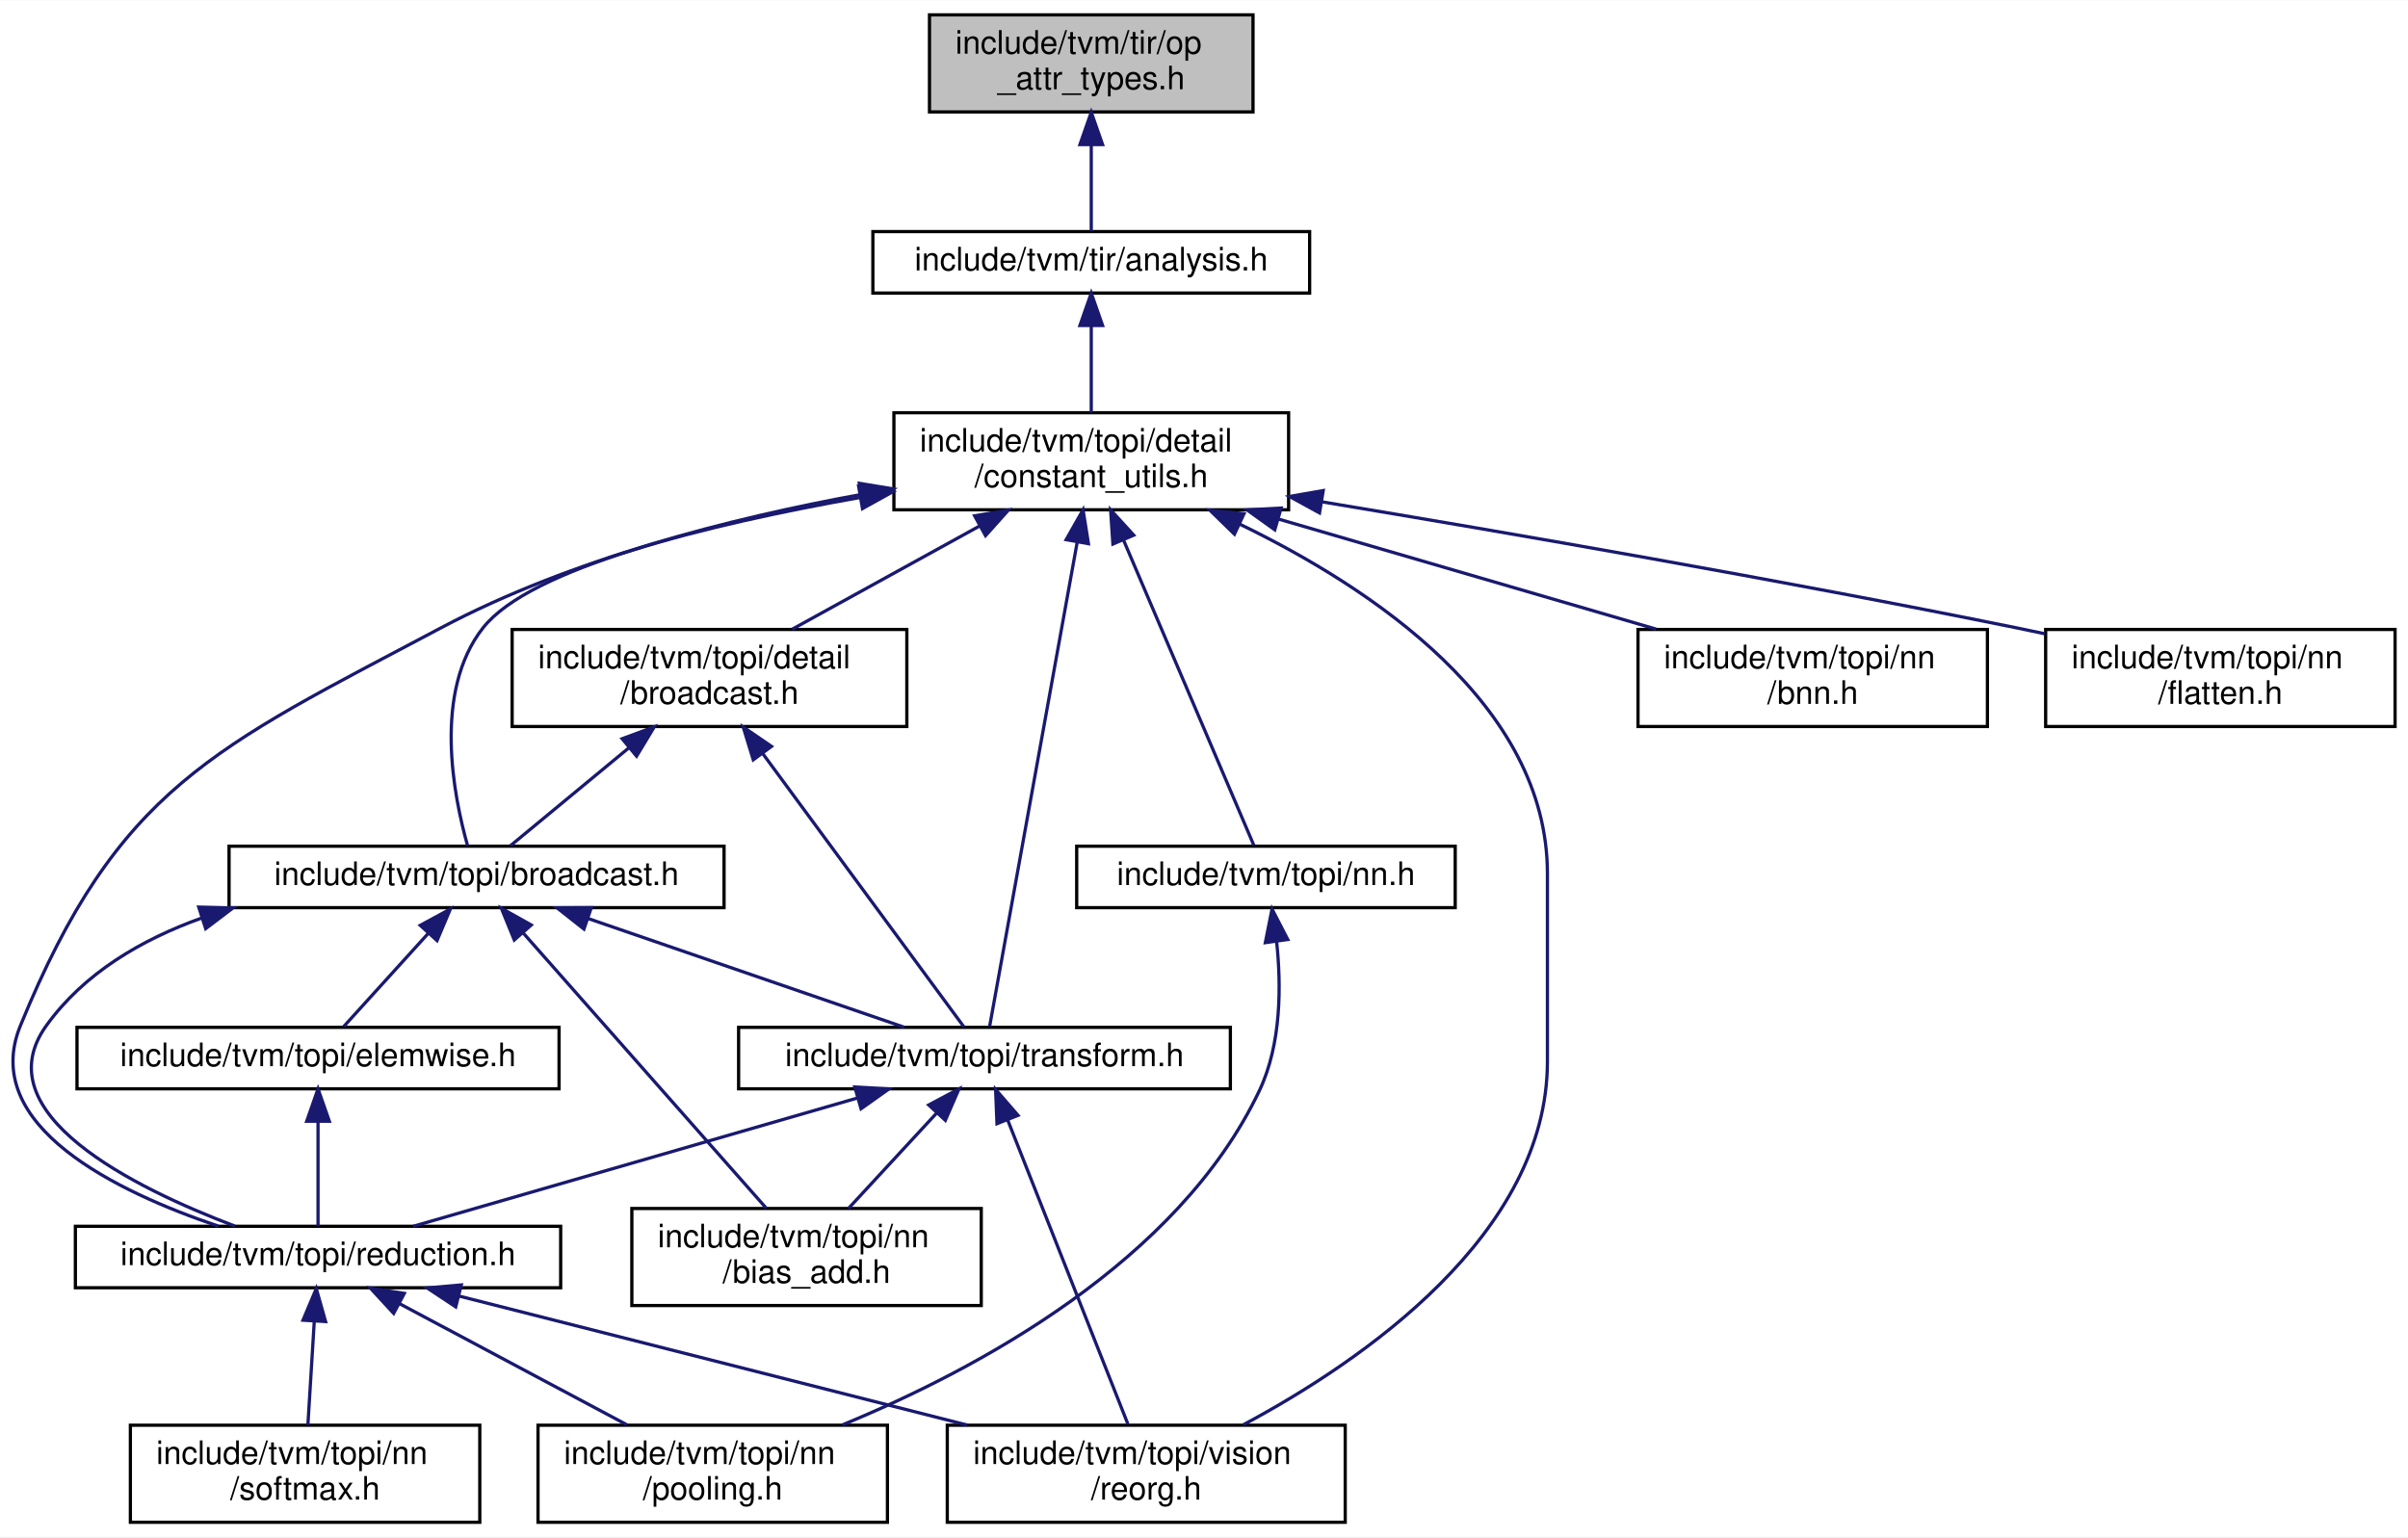
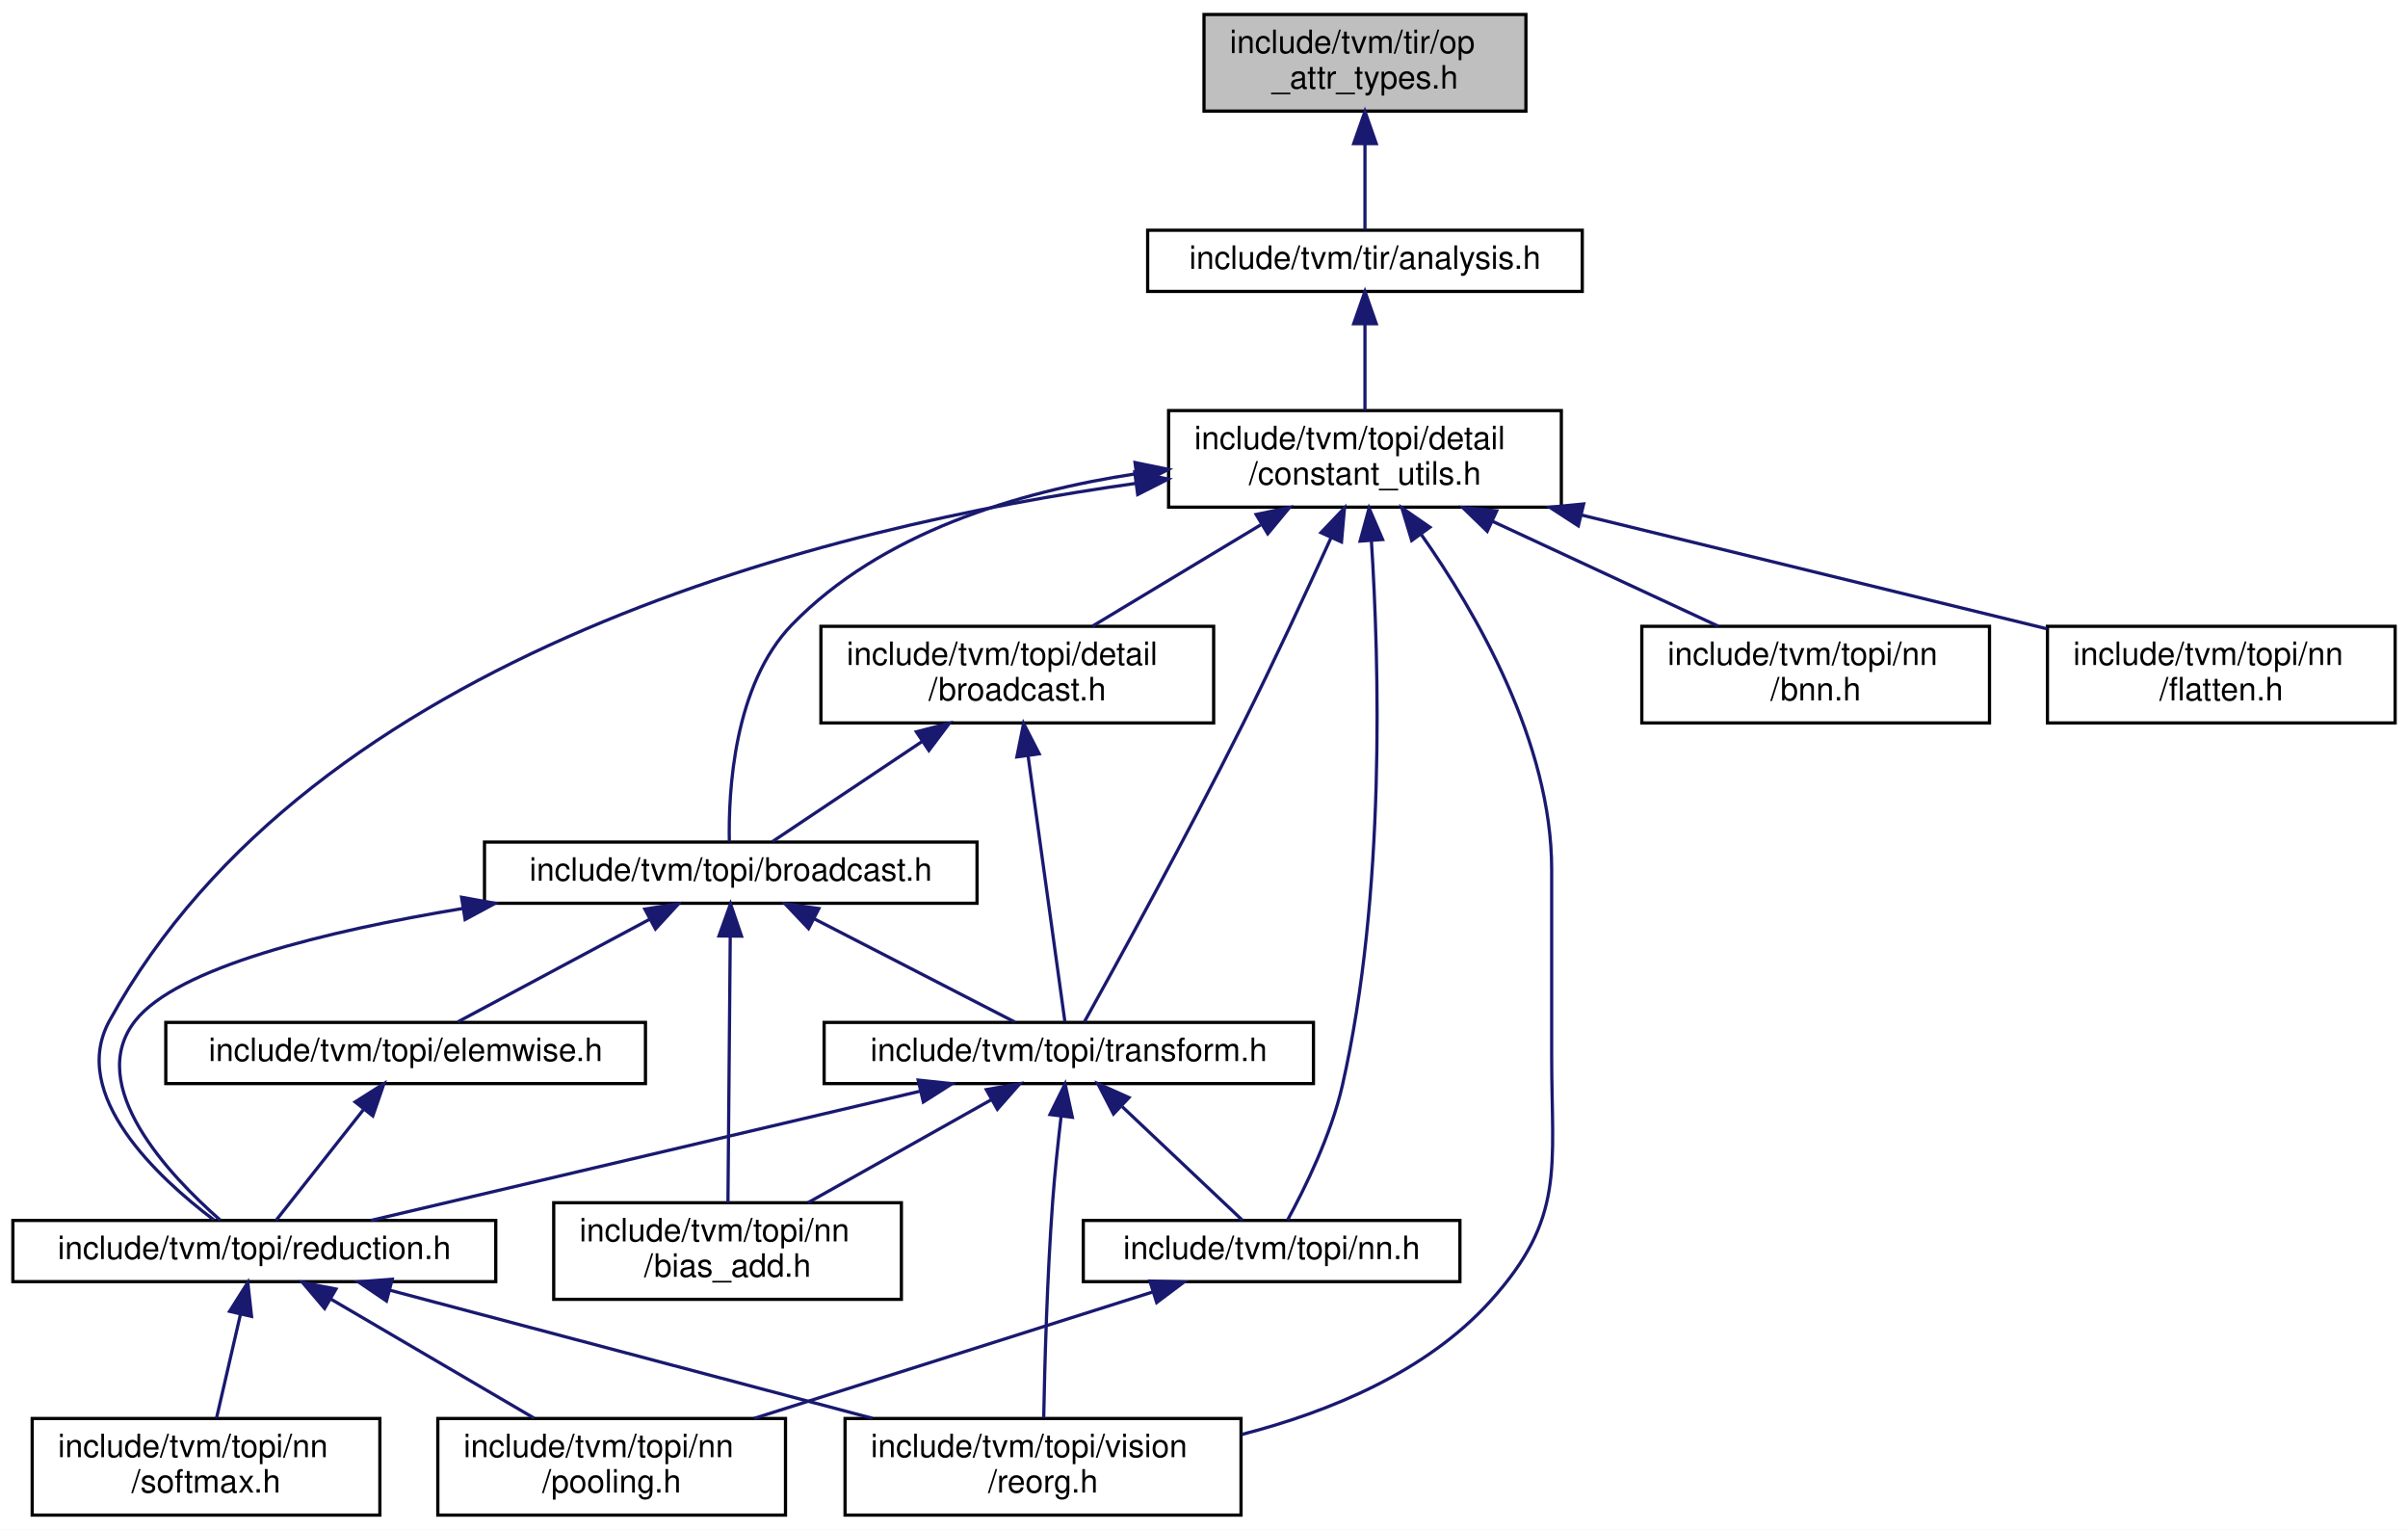
- <svg xmlns="http://www.w3.org/2000/svg" xmlns:xlink="http://www.w3.org/1999/xlink" width="744pt" height="475pt" viewBox="0.00 0.00 744.30 475.00">
+ <svg xmlns="http://www.w3.org/2000/svg" xmlns:xlink="http://www.w3.org/1999/xlink" width="748pt" height="475pt" viewBox="0.00 0.00 748.00 475.00">
  <g id="graph0" class="graph" transform="scale(1 1) rotate(0) translate(4 471)">
-     <polygon fill="white" stroke="none" points="-4,4 -4,-471 740.3,-471 740.3,4 -4,4" />
+     <polygon fill="white" stroke="none" points="-4,4 -4,-471 744,-471 744,4 -4,4" />
    <g id="node1" class="node">
-       <polygon fill="#bfbfbf" stroke="black" points="283.3,-436.5 283.3,-466.5 383.3,-466.5 383.3,-436.5 283.3,-436.5" />
-       <text text-anchor="start" x="291.3" y="-454.5" font-family="Helvetica,sans-Serif" font-size="10.00">include/tvm/tir/op</text>
-       <text text-anchor="middle" x="333.3" y="-443.5" font-family="Helvetica,sans-Serif" font-size="10.00">_attr_types.h</text>
+       <polygon fill="#bfbfbf" stroke="black" points="370,-436.5 370,-466.5 470,-466.5 470,-436.5 370,-436.5" />
+       <text text-anchor="start" x="378" y="-454.5" font-family="Helvetica,sans-Serif" font-size="10.00">include/tvm/tir/op</text>
+       <text text-anchor="middle" x="420" y="-443.5" font-family="Helvetica,sans-Serif" font-size="10.00">_attr_types.h</text>
    </g>
    <g id="node2" class="node">
      <g id="a_node2">
        <a xlink:href="tir_2analysis_8h.html" target="_top" xlink:title="Analysis utilitie and passes for TIR. ">
-           <polygon fill="white" stroke="black" points="265.8,-380.5 265.8,-399.5 400.8,-399.5 400.8,-380.5 265.8,-380.5" />
-           <text text-anchor="middle" x="333.3" y="-387.5" font-family="Helvetica,sans-Serif" font-size="10.00">include/tvm/tir/analysis.h</text>
+           <polygon fill="white" stroke="black" points="352.5,-380.5 352.5,-399.5 487.5,-399.5 487.5,-380.5 352.5,-380.5" />
+           <text text-anchor="middle" x="420" y="-387.5" font-family="Helvetica,sans-Serif" font-size="10.00">include/tvm/tir/analysis.h</text>
        </a>
      </g>
    </g>
    <g id="edge1" class="edge">
-       <path fill="none" stroke="midnightblue" d="M333.3,-426.289C333.3,-416.857 333.3,-406.655 333.3,-399.658" />
-       <polygon fill="midnightblue" stroke="midnightblue" points="329.8,-426.399 333.3,-436.399 336.8,-426.399 329.8,-426.399" />
+       <path fill="none" stroke="midnightblue" d="M420,-426.289C420,-416.857 420,-406.655 420,-399.658" />
+       <polygon fill="midnightblue" stroke="midnightblue" points="416.5,-426.399 420,-436.399 423.5,-426.399 416.5,-426.399" />
    </g>
    <g id="node3" class="node">
      <g id="a_node3">
        <a xlink:href="constant__utils_8h.html" target="_top" xlink:title="Utility functions for handling constants in TVM expressions. ">
-           <polygon fill="white" stroke="black" points="272.3,-313.5 272.3,-343.5 394.3,-343.5 394.3,-313.5 272.3,-313.5" />
-           <text text-anchor="start" x="280.3" y="-331.5" font-family="Helvetica,sans-Serif" font-size="10.00">include/tvm/topi/detail</text>
-           <text text-anchor="middle" x="333.3" y="-320.5" font-family="Helvetica,sans-Serif" font-size="10.00">/constant_utils.h</text>
+           <polygon fill="white" stroke="black" points="359,-313.5 359,-343.5 481,-343.5 481,-313.5 359,-313.5" />
+           <text text-anchor="start" x="367" y="-331.5" font-family="Helvetica,sans-Serif" font-size="10.00">include/tvm/topi/detail</text>
+           <text text-anchor="middle" x="420" y="-320.5" font-family="Helvetica,sans-Serif" font-size="10.00">/constant_utils.h</text>
        </a>
      </g>
    </g>
    <g id="edge2" class="edge">
-       <path fill="none" stroke="midnightblue" d="M333.3,-370.235C333.3,-361.586 333.3,-351.497 333.3,-343.523" />
-       <polygon fill="midnightblue" stroke="midnightblue" points="329.8,-370.475 333.3,-380.475 336.8,-370.475 329.8,-370.475" />
+       <path fill="none" stroke="midnightblue" d="M420,-370.235C420,-361.586 420,-351.497 420,-343.523" />
+       <polygon fill="midnightblue" stroke="midnightblue" points="416.5,-370.475 420,-380.475 423.5,-370.475 416.5,-370.475" />
    </g>
    <g id="node4" class="node">
      <g id="a_node4">
        <a xlink:href="broadcast_8h.html" target="_top" xlink:title="Broadcast op constructions. ">
-           <polygon fill="white" stroke="black" points="66.8,-190.5 66.8,-209.5 219.8,-209.5 219.8,-190.5 66.8,-190.5" />
-           <text text-anchor="middle" x="143.3" y="-197.5" font-family="Helvetica,sans-Serif" font-size="10.00">include/tvm/topi/broadcast.h</text>
+           <polygon fill="white" stroke="black" points="146.5,-190.5 146.5,-209.5 299.5,-209.5 299.5,-190.5 146.5,-190.5" />
+           <text text-anchor="middle" x="223" y="-197.5" font-family="Helvetica,sans-Serif" font-size="10.00">include/tvm/topi/broadcast.h</text>
        </a>
      </g>
    </g>
    <g id="edge3" class="edge">
-       <path fill="none" stroke="midnightblue" d="M261.711,-317.274C214.961,-308.983 159.964,-295.61 145.3,-277 129.779,-257.302 136.196,-224.979 140.536,-209.622" />
-       <polygon fill="midnightblue" stroke="midnightblue" points="261.401,-320.772 271.85,-319.017 262.587,-313.873 261.401,-320.772" />
+       <path fill="none" stroke="midnightblue" d="M348.81,-323.863C312.248,-318.317 269.686,-305.572 242,-277 223.923,-258.345 222.244,-225.221 222.556,-209.603" />
+       <polygon fill="midnightblue" stroke="midnightblue" points="348.565,-327.362 358.946,-325.243 349.51,-320.426 348.565,-327.362" />
    </g>
    <g id="node6" class="node">
      <g id="a_node6">
        <a xlink:href="reduction_8h.html" target="_top" xlink:title="Reduction op constructors. ">
-           <polygon fill="white" stroke="black" points="19.3,-73 19.3,-92 169.3,-92 169.3,-73 19.3,-73" />
-           <text text-anchor="middle" x="94.3" y="-80" font-family="Helvetica,sans-Serif" font-size="10.00">include/tvm/topi/reduction.h</text>
-         </a>
-       </g>
-     </g>
-     <g id="edge22" class="edge">
-       <path fill="none" stroke="midnightblue" d="M262.146,-318.222C222.263,-310.958 172.592,-298.369 132.3,-277 62.031,-239.732 32.408,-227.622 2.3,-154 -10.344,-123.082 32.093,-102.617 63.495,-92.05" />
-       <polygon fill="midnightblue" stroke="midnightblue" points="261.61,-321.681 272.063,-319.956 262.815,-314.786 261.61,-321.681" />
+           <polygon fill="white" stroke="black" points="0,-73 0,-92 150,-92 150,-73 0,-73" />
+           <text text-anchor="middle" x="75" y="-80" font-family="Helvetica,sans-Serif" font-size="10.00">include/tvm/topi/reduction.h</text>
+         </a>
+       </g>
+     </g>
+     <g id="edge23" class="edge">
+       <path fill="none" stroke="midnightblue" d="M348.831,-320.889C254.575,-307.728 92.926,-268.722 30,-154 17.361,-130.957 45.089,-105.256 62.421,-92.174" />
+       <polygon fill="midnightblue" stroke="midnightblue" points="348.483,-324.374 358.858,-322.227 349.409,-317.435 348.483,-324.374" />
    </g>
    <g id="node9" class="node">
      <g id="a_node9">
        <a xlink:href="reorg_8h.html" target="_top" xlink:title="Reorg op constructions. ">
-           <polygon fill="white" stroke="black" points="288.8,-0.5 288.8,-30.5 411.8,-30.5 411.8,-0.5 288.8,-0.5" />
-           <text text-anchor="start" x="296.8" y="-18.5" font-family="Helvetica,sans-Serif" font-size="10.00">include/tvm/topi/vision</text>
-           <text text-anchor="middle" x="350.3" y="-7.5" font-family="Helvetica,sans-Serif" font-size="10.00">/reorg.h</text>
-         </a>
-       </g>
-     </g>
-     <g id="edge24" class="edge">
-       <path fill="none" stroke="midnightblue" d="M379.07,-309.117C420.242,-289.202 474.3,-253.13 474.3,-201 474.3,-201 474.3,-201 474.3,-143 474.3,-89.489 417.015,-50.28 380.317,-30.651" />
-       <polygon fill="midnightblue" stroke="midnightblue" points="377.561,-305.958 369.978,-313.358 380.52,-312.302 377.561,-305.958" />
+           <polygon fill="white" stroke="black" points="258.5,-0.5 258.5,-30.5 381.5,-30.5 381.5,-0.5 258.5,-0.5" />
+           <text text-anchor="start" x="266.5" y="-18.5" font-family="Helvetica,sans-Serif" font-size="10.00">include/tvm/topi/vision</text>
+           <text text-anchor="middle" x="320" y="-7.5" font-family="Helvetica,sans-Serif" font-size="10.00">/reorg.h</text>
+         </a>
+       </g>
+     </g>
+     <g id="edge25" class="edge">
+       <path fill="none" stroke="midnightblue" d="M437.407,-305.131C454.491,-280.89 478,-240.377 478,-201 478,-201 478,-201 478,-143 478,-108.183 482.313,-92.86 459,-67 439.144,-44.974 408.91,-32.544 381.705,-25.534" />
+       <polygon fill="midnightblue" stroke="midnightblue" points="434.519,-303.15 431.459,-313.293 440.177,-307.272 434.519,-303.15" />
    </g>
    <g id="node11" class="node">
      <g id="a_node11">
        <a xlink:href="topi_2transform_8h.html" target="_top" xlink:title="Transform op constructors. ">
-           <polygon fill="white" stroke="black" points="224.3,-134.5 224.3,-153.5 376.3,-153.5 376.3,-134.5 224.3,-134.5" />
-           <text text-anchor="middle" x="300.3" y="-141.5" font-family="Helvetica,sans-Serif" font-size="10.00">include/tvm/topi/transform.h</text>
-         </a>
-       </g>
-     </g>
-     <g id="edge23" class="edge">
-       <path fill="none" stroke="midnightblue" d="M328.967,-303.536C321.553,-262.536 306.763,-180.743 301.895,-153.819" />
-       <polygon fill="midnightblue" stroke="midnightblue" points="325.542,-304.265 330.766,-313.483 332.43,-303.019 325.542,-304.265" />
+           <polygon fill="white" stroke="black" points="252,-134.5 252,-153.5 404,-153.5 404,-134.5 252,-134.5" />
+           <text text-anchor="middle" x="328" y="-141.5" font-family="Helvetica,sans-Serif" font-size="10.00">include/tvm/topi/transform.h</text>
+         </a>
+       </g>
+     </g>
+     <g id="edge24" class="edge">
+       <path fill="none" stroke="midnightblue" d="M409.411,-303.904C401.969,-287.543 391.655,-265.311 382,-246 364.661,-211.32 342.405,-170.871 332.783,-153.564" />
+       <polygon fill="midnightblue" stroke="midnightblue" points="406.331,-305.586 413.642,-313.253 412.708,-302.7 406.331,-305.586" />
    </g>
    <g id="node12" class="node">
      <g id="a_node12">
-         <a xlink:href="detail_2broadcast_8h.html" target="_top" xlink:title="Detail broadcast. ">
-           <polygon fill="white" stroke="black" points="154.3,-246.5 154.3,-276.5 276.3,-276.5 276.3,-246.5 154.3,-246.5" />
-           <text text-anchor="start" x="162.3" y="-264.5" font-family="Helvetica,sans-Serif" font-size="10.00">include/tvm/topi/detail</text>
-           <text text-anchor="middle" x="215.3" y="-253.5" font-family="Helvetica,sans-Serif" font-size="10.00">/broadcast.h</text>
-         </a>
-       </g>
-     </g>
-     <g id="edge15" class="edge">
-       <path fill="none" stroke="midnightblue" d="M298.691,-308.435C280.178,-298.237 257.776,-285.897 240.855,-276.577" />
-       <polygon fill="midnightblue" stroke="midnightblue" points="297.248,-311.637 307.696,-313.396 300.626,-305.505 297.248,-311.637" />
+         <a xlink:href="topi_2nn_8h.html" target="_top" xlink:title="NN op constructions. ">
+           <polygon fill="white" stroke="black" points="332.5,-73 332.5,-92 449.5,-92 449.5,-73 332.5,-73" />
+           <text text-anchor="middle" x="391" y="-80" font-family="Helvetica,sans-Serif" font-size="10.00">include/tvm/topi/nn.h</text>
+         </a>
+       </g>
+     </g>
+     <g id="edge22" class="edge">
+       <path fill="none" stroke="midnightblue" d="M422.012,-302.838C424.395,-265.693 426.505,-193.413 413,-134 409.481,-118.52 401.276,-101.882 395.941,-92.096" />
+       <polygon fill="midnightblue" stroke="midnightblue" points="418.495,-302.962 421.281,-313.184 425.477,-303.456 418.495,-302.962" />
    </g>
    <g id="node13" class="node">
      <g id="a_node13">
-         <a xlink:href="nn_2bnn_8h.html" target="_top" xlink:title="Binary op constructions. ">
-           <polygon fill="white" stroke="black" points="502.3,-246.5 502.3,-276.5 610.3,-276.5 610.3,-246.5 502.3,-246.5" />
-           <text text-anchor="start" x="510.3" y="-264.5" font-family="Helvetica,sans-Serif" font-size="10.00">include/tvm/topi/nn</text>
-           <text text-anchor="middle" x="556.3" y="-253.5" font-family="Helvetica,sans-Serif" font-size="10.00">/bnn.h</text>
-         </a>
-       </g>
-     </g>
-     <g id="edge18" class="edge">
-       <path fill="none" stroke="midnightblue" d="M391.35,-310.58C427.569,-300.022 473.646,-286.592 507.889,-276.611" />
-       <polygon fill="midnightblue" stroke="midnightblue" points="390.034,-307.317 381.413,-313.476 391.993,-314.038 390.034,-307.317" />
+         <a xlink:href="detail_2broadcast_8h.html" target="_top" xlink:title="Detail broadcast. ">
+           <polygon fill="white" stroke="black" points="251,-246.5 251,-276.5 373,-276.5 373,-246.5 251,-246.5" />
+           <text text-anchor="start" x="259" y="-264.5" font-family="Helvetica,sans-Serif" font-size="10.00">include/tvm/topi/detail</text>
+           <text text-anchor="middle" x="312" y="-253.5" font-family="Helvetica,sans-Serif" font-size="10.00">/broadcast.h</text>
+         </a>
+       </g>
+     </g>
+     <g id="edge17" class="edge">
+       <path fill="none" stroke="midnightblue" d="M387.625,-308.015C370.818,-297.9 350.664,-285.77 335.389,-276.577" />
+       <polygon fill="midnightblue" stroke="midnightblue" points="386.193,-311.238 396.566,-313.396 389.803,-305.241 386.193,-311.238" />
    </g>
    <g id="node14" class="node">
      <g id="a_node14">
-         <a xlink:href="flatten_8h.html" target="_top" xlink:title="Softmax op constructions. ">
-           <polygon fill="white" stroke="black" points="628.3,-246.5 628.3,-276.5 736.3,-276.5 736.3,-246.5 628.3,-246.5" />
-           <text text-anchor="start" x="636.3" y="-264.5" font-family="Helvetica,sans-Serif" font-size="10.00">include/tvm/topi/nn</text>
-           <text text-anchor="middle" x="682.3" y="-253.5" font-family="Helvetica,sans-Serif" font-size="10.00">/flatten.h</text>
-         </a>
-       </g>
-     </g>
-     <g id="edge19" class="edge">
-       <path fill="none" stroke="midnightblue" d="M404.719,-315.937C462.692,-306.3 546.469,-291.801 619.3,-277 622.16,-276.419 625.089,-275.806 628.043,-275.174" />
-       <polygon fill="midnightblue" stroke="midnightblue" points="403.857,-312.532 394.563,-317.62 405.001,-319.438 403.857,-312.532" />
+         <a xlink:href="nn_2bnn_8h.html" target="_top" xlink:title="Binary op constructions. ">
+           <polygon fill="white" stroke="black" points="506,-246.5 506,-276.5 614,-276.5 614,-246.5 506,-246.5" />
+           <text text-anchor="start" x="514" y="-264.5" font-family="Helvetica,sans-Serif" font-size="10.00">include/tvm/topi/nn</text>
+           <text text-anchor="middle" x="560" y="-253.5" font-family="Helvetica,sans-Serif" font-size="10.00">/bnn.h</text>
+         </a>
+       </g>
+     </g>
+     <g id="edge20" class="edge">
+       <path fill="none" stroke="midnightblue" d="M459.565,-309.131C481.81,-298.802 509.147,-286.11 529.681,-276.577" />
+       <polygon fill="midnightblue" stroke="midnightblue" points="457.974,-306.01 450.378,-313.396 460.922,-312.359 457.974,-306.01" />
    </g>
    <g id="node15" class="node">
      <g id="a_node15">
-         <a xlink:href="topi_2nn_8h.html" target="_top" xlink:title="NN op constructions. ">
-           <polygon fill="white" stroke="black" points="328.8,-190.5 328.8,-209.5 445.8,-209.5 445.8,-190.5 328.8,-190.5" />
-           <text text-anchor="middle" x="387.3" y="-197.5" font-family="Helvetica,sans-Serif" font-size="10.00">include/tvm/topi/nn.h</text>
-         </a>
-       </g>
-     </g>
-     <g id="edge20" class="edge">
-       <path fill="none" stroke="midnightblue" d="M343.22,-304.262C355.355,-275.835 375.3,-229.113 383.549,-209.789" />
-       <polygon fill="midnightblue" stroke="midnightblue" points="339.993,-302.908 339.286,-313.479 346.431,-305.656 339.993,-302.908" />
+         <a xlink:href="flatten_8h.html" target="_top" xlink:title="Softmax op constructions. ">
+           <polygon fill="white" stroke="black" points="632,-246.5 632,-276.5 740,-276.5 740,-246.5 632,-246.5" />
+           <text text-anchor="start" x="640" y="-264.5" font-family="Helvetica,sans-Serif" font-size="10.00">include/tvm/topi/nn</text>
+           <text text-anchor="middle" x="686" y="-253.5" font-family="Helvetica,sans-Serif" font-size="10.00">/flatten.h</text>
+         </a>
+       </g>
+     </g>
+     <g id="edge21" class="edge">
+       <path fill="none" stroke="midnightblue" d="M487.308,-311.052C532.08,-300.112 590.114,-285.931 631.888,-275.723" />
+       <polygon fill="midnightblue" stroke="midnightblue" points="486.274,-307.702 477.391,-313.476 487.936,-314.502 486.274,-307.702" />
    </g>
    <g id="node5" class="node">
      <g id="a_node5">
        <a xlink:href="elemwise_8h.html" target="_top" xlink:title="Elementwise op constructions. ">
-           <polygon fill="white" stroke="black" points="19.8,-134.5 19.8,-153.5 168.8,-153.5 168.8,-134.5 19.8,-134.5" />
-           <text text-anchor="middle" x="94.3" y="-141.5" font-family="Helvetica,sans-Serif" font-size="10.00">include/tvm/topi/elemwise.h</text>
+           <polygon fill="white" stroke="black" points="47.5,-134.5 47.5,-153.5 196.5,-153.5 196.5,-134.5 47.5,-134.5" />
+           <text text-anchor="middle" x="122" y="-141.5" font-family="Helvetica,sans-Serif" font-size="10.00">include/tvm/topi/elemwise.h</text>
        </a>
      </g>
    </g>
    <g id="edge4" class="edge">
-       <path fill="none" stroke="midnightblue" d="M128.266,-182.431C119.678,-172.967 109.257,-161.483 102.241,-153.751" />
-       <polygon fill="midnightblue" stroke="midnightblue" points="125.897,-185.029 135.209,-190.083 131.081,-180.325 125.897,-185.029" />
+       <path fill="none" stroke="midnightblue" d="M197.917,-185.59C179.243,-175.605 154.296,-162.267 138.187,-153.655" />
+       <polygon fill="midnightblue" stroke="midnightblue" points="196.304,-188.696 206.773,-190.324 199.604,-182.522 196.304,-188.696" />
    </g>
    <g id="edge10" class="edge">
-       <path fill="none" stroke="midnightblue" d="M58.434,-187.329C39.653,-180.618 21.908,-170.182 10.3,-154 -9.12,-126.927 37.264,-103.923 68.561,-92.076" />
-       <polygon fill="midnightblue" stroke="midnightblue" points="57.427,-190.681 68.018,-190.42 59.576,-184.019 57.427,-190.681" />
+       <path fill="none" stroke="midnightblue" d="M139.864,-188.902C97.007,-181.806 51.028,-170.576 38,-154 22.198,-133.894 48.558,-106.03 64.394,-92.121" />
+       <polygon fill="midnightblue" stroke="midnightblue" points="139.379,-192.369 149.805,-190.485 140.48,-185.456 139.379,-192.369" />
    </g>
    <g id="node10" class="node">
      <g id="a_node10">
        <a xlink:href="bias__add_8h.html" target="_top" xlink:title="bias_add op constructions ">
-           <polygon fill="white" stroke="black" points="191.3,-67.5 191.3,-97.5 299.3,-97.5 299.3,-67.5 191.3,-67.5" />
-           <text text-anchor="start" x="199.3" y="-85.5" font-family="Helvetica,sans-Serif" font-size="10.00">include/tvm/topi/nn</text>
-           <text text-anchor="middle" x="245.3" y="-74.5" font-family="Helvetica,sans-Serif" font-size="10.00">/bias_add.h</text>
+           <polygon fill="white" stroke="black" points="168,-67.5 168,-97.5 276,-97.5 276,-67.5 168,-67.5" />
+           <text text-anchor="start" x="176" y="-85.5" font-family="Helvetica,sans-Serif" font-size="10.00">include/tvm/topi/nn</text>
+           <text text-anchor="middle" x="222" y="-74.5" font-family="Helvetica,sans-Serif" font-size="10.00">/bias_add.h</text>
        </a>
      </g>
    </g>
    <g id="edge9" class="edge">
-       <path fill="none" stroke="midnightblue" d="M157.834,-182.543C177.959,-159.754 213.969,-118.978 232.897,-97.545" />
-       <polygon fill="midnightblue" stroke="midnightblue" points="154.963,-180.506 150.967,-190.319 160.21,-185.14 154.963,-180.506" />
+       <path fill="none" stroke="midnightblue" d="M222.836,-180.068C222.636,-156.904 222.301,-118.223 222.122,-97.545" />
+       <polygon fill="midnightblue" stroke="midnightblue" points="219.338,-180.349 222.925,-190.319 226.338,-180.289 219.338,-180.349" />
    </g>
    <g id="edge11" class="edge">
-       <path fill="none" stroke="midnightblue" d="M177.689,-187.172C207.252,-177.004 249.173,-162.585 275.54,-153.516" />
-       <polygon fill="midnightblue" stroke="midnightblue" points="176.495,-183.881 168.177,-190.444 178.772,-190.501 176.495,-183.881" />
+       <path fill="none" stroke="midnightblue" d="M248.81,-185.726C268.253,-175.727 294.348,-162.307 311.172,-153.655" />
+       <polygon fill="midnightblue" stroke="midnightblue" points="247.162,-182.638 239.87,-190.324 250.364,-188.863 247.162,-182.638" />
    </g>
    <g id="edge5" class="edge">
-       <path fill="none" stroke="midnightblue" d="M94.3,-124.317C94.3,-113.496 94.3,-100.398 94.3,-92.009" />
-       <polygon fill="midnightblue" stroke="midnightblue" points="90.8,-124.475 94.3,-134.475 97.8,-124.475 90.8,-124.475" />
+       <path fill="none" stroke="midnightblue" d="M108.838,-126.338C100.016,-115.169 88.766,-100.928 81.722,-92.009" />
+       <polygon fill="midnightblue" stroke="midnightblue" points="106.321,-128.797 115.266,-134.475 111.814,-124.458 106.321,-128.797" />
    </g>
    <g id="node7" class="node">
      <g id="a_node7">
        <a xlink:href="nn_2pooling_8h.html" target="_top" xlink:title="Pooling op constructions. ">
-           <polygon fill="white" stroke="black" points="162.3,-0.5 162.3,-30.5 270.3,-30.5 270.3,-0.5 162.3,-0.5" />
-           <text text-anchor="start" x="170.3" y="-18.5" font-family="Helvetica,sans-Serif" font-size="10.00">include/tvm/topi/nn</text>
-           <text text-anchor="middle" x="216.3" y="-7.5" font-family="Helvetica,sans-Serif" font-size="10.00">/pooling.h</text>
+           <polygon fill="white" stroke="black" points="132,-0.5 132,-30.5 240,-30.5 240,-0.5 132,-0.5" />
+           <text text-anchor="start" x="140" y="-18.5" font-family="Helvetica,sans-Serif" font-size="10.00">include/tvm/topi/nn</text>
+           <text text-anchor="middle" x="186" y="-7.5" font-family="Helvetica,sans-Serif" font-size="10.00">/pooling.h</text>
        </a>
      </g>
    </g>
    <g id="edge6" class="edge">
-       <path fill="none" stroke="midnightblue" d="M119.552,-68.046C140.057,-57.122 168.889,-41.76 189.739,-30.652" />
-       <polygon fill="midnightblue" stroke="midnightblue" points="117.681,-65.077 110.501,-72.868 120.972,-71.255 117.681,-65.077" />
+       <path fill="none" stroke="midnightblue" d="M98.731,-67.604C117.37,-56.689 143.217,-41.553 161.94,-30.589" />
+       <polygon fill="midnightblue" stroke="midnightblue" points="96.831,-64.66 89.97,-72.734 100.368,-70.701 96.831,-64.66" />
    </g>
    <g id="node8" class="node">
      <g id="a_node8">
        <a xlink:href="nn_2softmax_8h.html" target="_top" xlink:title="Softmax op constructions. ">
-           <polygon fill="white" stroke="black" points="36.3,-0.5 36.3,-30.5 144.3,-30.5 144.3,-0.5 36.3,-0.5" />
-           <text text-anchor="start" x="44.3" y="-18.5" font-family="Helvetica,sans-Serif" font-size="10.00">include/tvm/topi/nn</text>
-           <text text-anchor="middle" x="90.3" y="-7.5" font-family="Helvetica,sans-Serif" font-size="10.00">/softmax.h</text>
+           <polygon fill="white" stroke="black" points="6,-0.5 6,-30.5 114,-30.5 114,-0.5 6,-0.5" />
+           <text text-anchor="start" x="14" y="-18.5" font-family="Helvetica,sans-Serif" font-size="10.00">include/tvm/topi/nn</text>
+           <text text-anchor="middle" x="60" y="-7.5" font-family="Helvetica,sans-Serif" font-size="10.00">/softmax.h</text>
        </a>
      </g>
    </g>
    <g id="edge7" class="edge">
-       <path fill="none" stroke="midnightblue" d="M93.146,-62.739C92.515,-52.487 91.746,-40.001 91.167,-30.589" />
-       <polygon fill="midnightblue" stroke="midnightblue" points="89.653,-62.968 93.761,-72.734 96.64,-62.538 89.653,-62.968" />
+       <path fill="none" stroke="midnightblue" d="M70.67,-62.739C68.305,-52.487 65.423,-40.001 63.251,-30.589" />
+       <polygon fill="midnightblue" stroke="midnightblue" points="67.318,-63.777 72.977,-72.734 74.139,-62.203 67.318,-63.777" />
    </g>
    <g id="edge8" class="edge">
-       <path fill="none" stroke="midnightblue" d="M137.985,-70.408C181.328,-59.403 247.902,-42.499 294.929,-30.559" />
-       <polygon fill="midnightblue" stroke="midnightblue" points="136.862,-67.082 128.031,-72.936 138.585,-73.867 136.862,-67.082" />
+       <path fill="none" stroke="midnightblue" d="M117.071,-70.338C158.557,-59.332 222.097,-42.474 267.008,-30.559" />
+       <polygon fill="midnightblue" stroke="midnightblue" points="116.049,-66.988 107.281,-72.936 117.845,-73.754 116.049,-66.988" />
+     </g>
+     <g id="edge15" class="edge">
+       <path fill="none" stroke="midnightblue" d="M281.711,-132.114C232.605,-120.565 156.051,-102.561 111.181,-92.009" />
+       <polygon fill="midnightblue" stroke="midnightblue" points="281.216,-135.593 291.751,-134.475 282.818,-128.779 281.216,-135.593" />
+     </g>
+     <g id="edge16" class="edge">
+       <path fill="none" stroke="midnightblue" d="M325.6,-124.223C324.652,-116.163 323.638,-106.632 323,-98 321.258,-74.419 320.512,-46.921 320.204,-30.652" />
+       <polygon fill="midnightblue" stroke="midnightblue" points="322.156,-124.893 326.852,-134.391 329.104,-124.038 322.156,-124.893" />
+     </g>
+     <g id="edge12" class="edge">
+       <path fill="none" stroke="midnightblue" d="M304.025,-129.542C287.009,-119.991 264.22,-107.199 246.982,-97.523" />
+       <polygon fill="midnightblue" stroke="midnightblue" points="302.379,-132.632 312.813,-134.475 305.806,-126.528 302.379,-132.632" />
    </g>
    <g id="edge13" class="edge">
-       <path fill="none" stroke="midnightblue" d="M261.094,-131.676C221.066,-120.114 159.836,-102.429 123.76,-92.009" />
-       <polygon fill="midnightblue" stroke="midnightblue" points="260.207,-135.063 270.786,-134.475 262.15,-128.338 260.207,-135.063" />
+       <path fill="none" stroke="midnightblue" d="M344.598,-127.325C356.567,-116.02 372.266,-101.193 381.99,-92.009" />
+       <polygon fill="midnightblue" stroke="midnightblue" points="341.893,-125.064 337.026,-134.475 346.7,-130.153 341.893,-125.064" />
    </g>
    <g id="edge14" class="edge">
-       <path fill="none" stroke="midnightblue" d="M307.497,-124.791C317.518,-99.438 335.471,-54.018 344.613,-30.888" />
-       <polygon fill="midnightblue" stroke="midnightblue" points="304.158,-123.719 303.737,-134.305 310.668,-126.292 304.158,-123.719" />
-     </g>
-     <g id="edge12" class="edge">
-       <path fill="none" stroke="midnightblue" d="M285.594,-127.091C277.081,-117.88 266.462,-106.393 258.263,-97.523" />
-       <polygon fill="midnightblue" stroke="midnightblue" points="283.062,-129.508 292.42,-134.475 288.202,-124.756 283.062,-129.508" />
-     </g>
-     <g id="edge16" class="edge">
-       <path fill="none" stroke="midnightblue" d="M190.365,-239.893C177.84,-229.543 163.336,-217.558 153.777,-209.658" />
-       <polygon fill="midnightblue" stroke="midnightblue" points="188.299,-242.727 198.237,-246.399 192.758,-237.331 188.299,-242.727" />
-     </g>
-     <g id="edge17" class="edge">
-       <path fill="none" stroke="midnightblue" d="M231.668,-238.259C250.599,-212.535 280.834,-171.451 293.92,-153.669" />
-       <polygon fill="midnightblue" stroke="midnightblue" points="228.831,-236.209 225.723,-246.337 234.469,-240.358 228.831,-236.209" />
-     </g>
-     <g id="edge21" class="edge">
-       <path fill="none" stroke="midnightblue" d="M390.593,-180.034C392.035,-166.544 392.102,-148.346 385.3,-134 360.193,-81.046 297.896,-47.717 256.364,-30.601" />
-       <polygon fill="midnightblue" stroke="midnightblue" points="387.108,-179.68 389.178,-190.07 394.039,-180.657 387.108,-179.68" />
+       <path fill="none" stroke="midnightblue" d="M354.021,-69.775C319.26,-58.753 267.191,-42.243 230.242,-30.528" />
+       <polygon fill="midnightblue" stroke="midnightblue" points="353.187,-73.182 363.778,-72.868 355.303,-66.51 353.187,-73.182" />
+     </g>
+     <g id="edge18" class="edge">
+       <path fill="none" stroke="midnightblue" d="M282.497,-240.776C266.724,-230.231 248.105,-217.783 235.95,-209.658" />
+       <polygon fill="midnightblue" stroke="midnightblue" points="280.65,-243.751 290.908,-246.399 284.54,-237.932 280.65,-243.751" />
+     </g>
+     <g id="edge19" class="edge">
+       <path fill="none" stroke="midnightblue" d="M315.364,-236.215C318.939,-210.408 324.4,-170.987 326.799,-153.669" />
+       <polygon fill="midnightblue" stroke="midnightblue" points="311.867,-235.952 313.962,-246.337 318.801,-236.912 311.867,-235.952" />
    </g>
  </g>
</svg>
